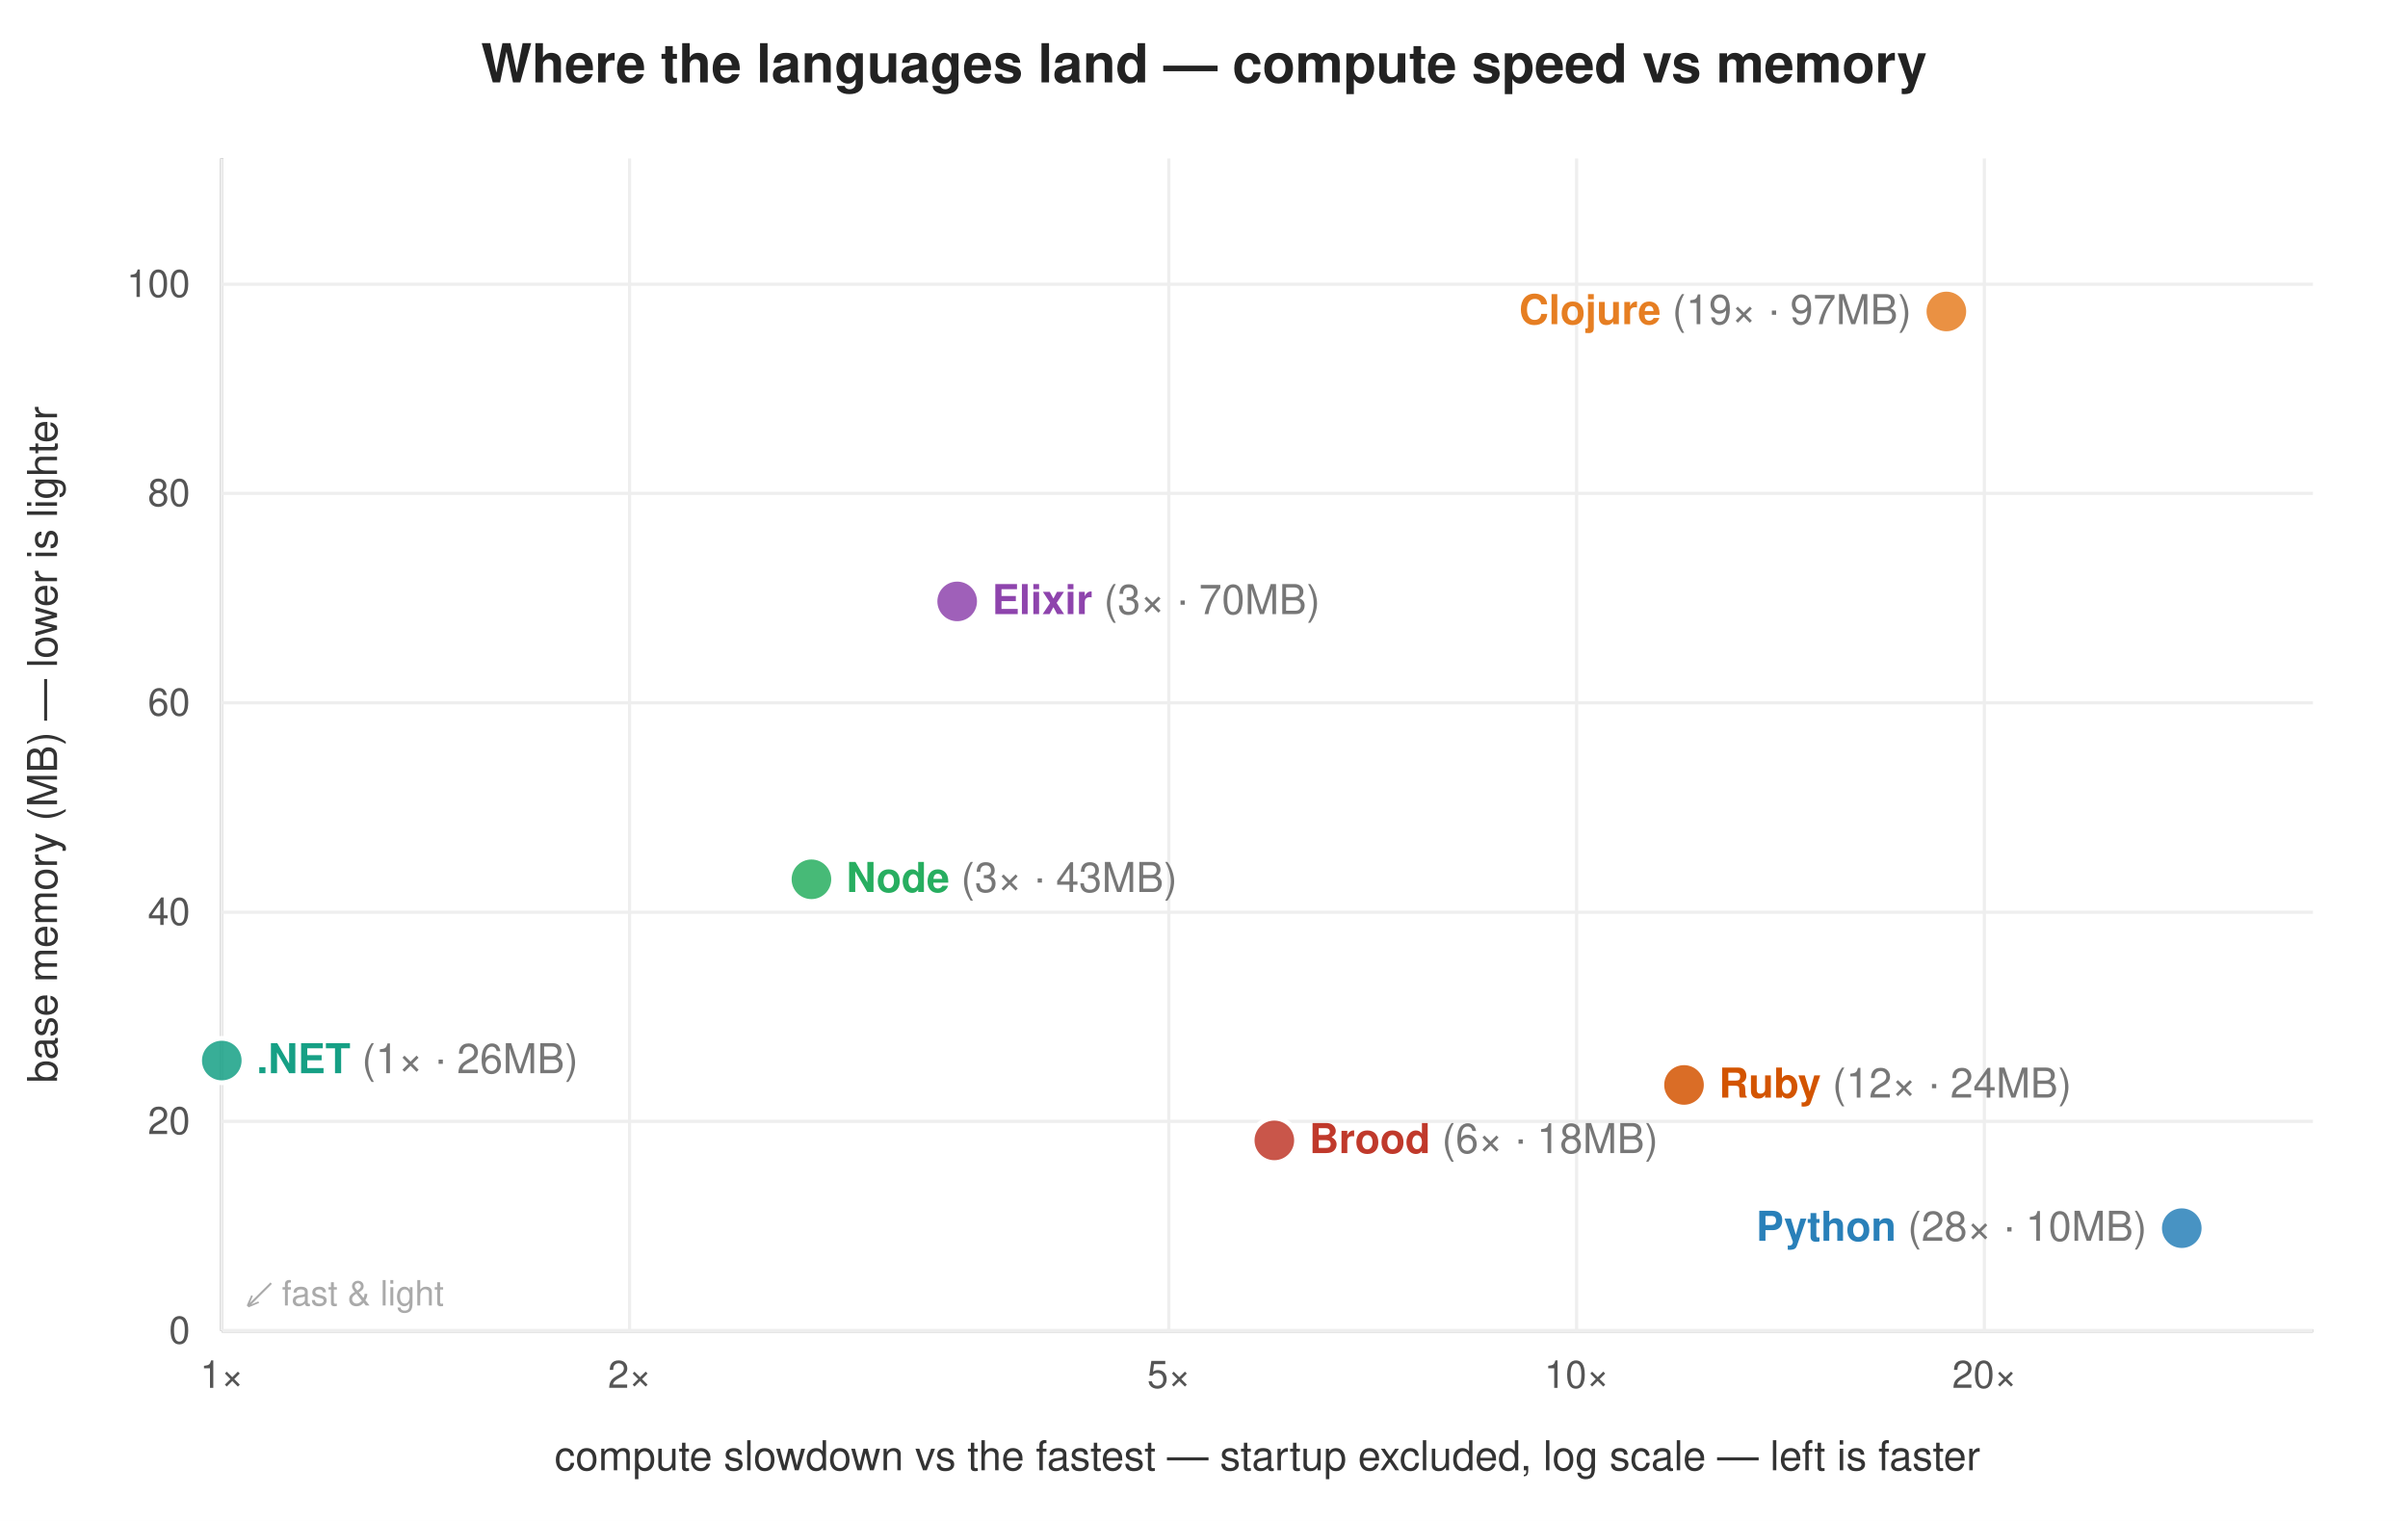
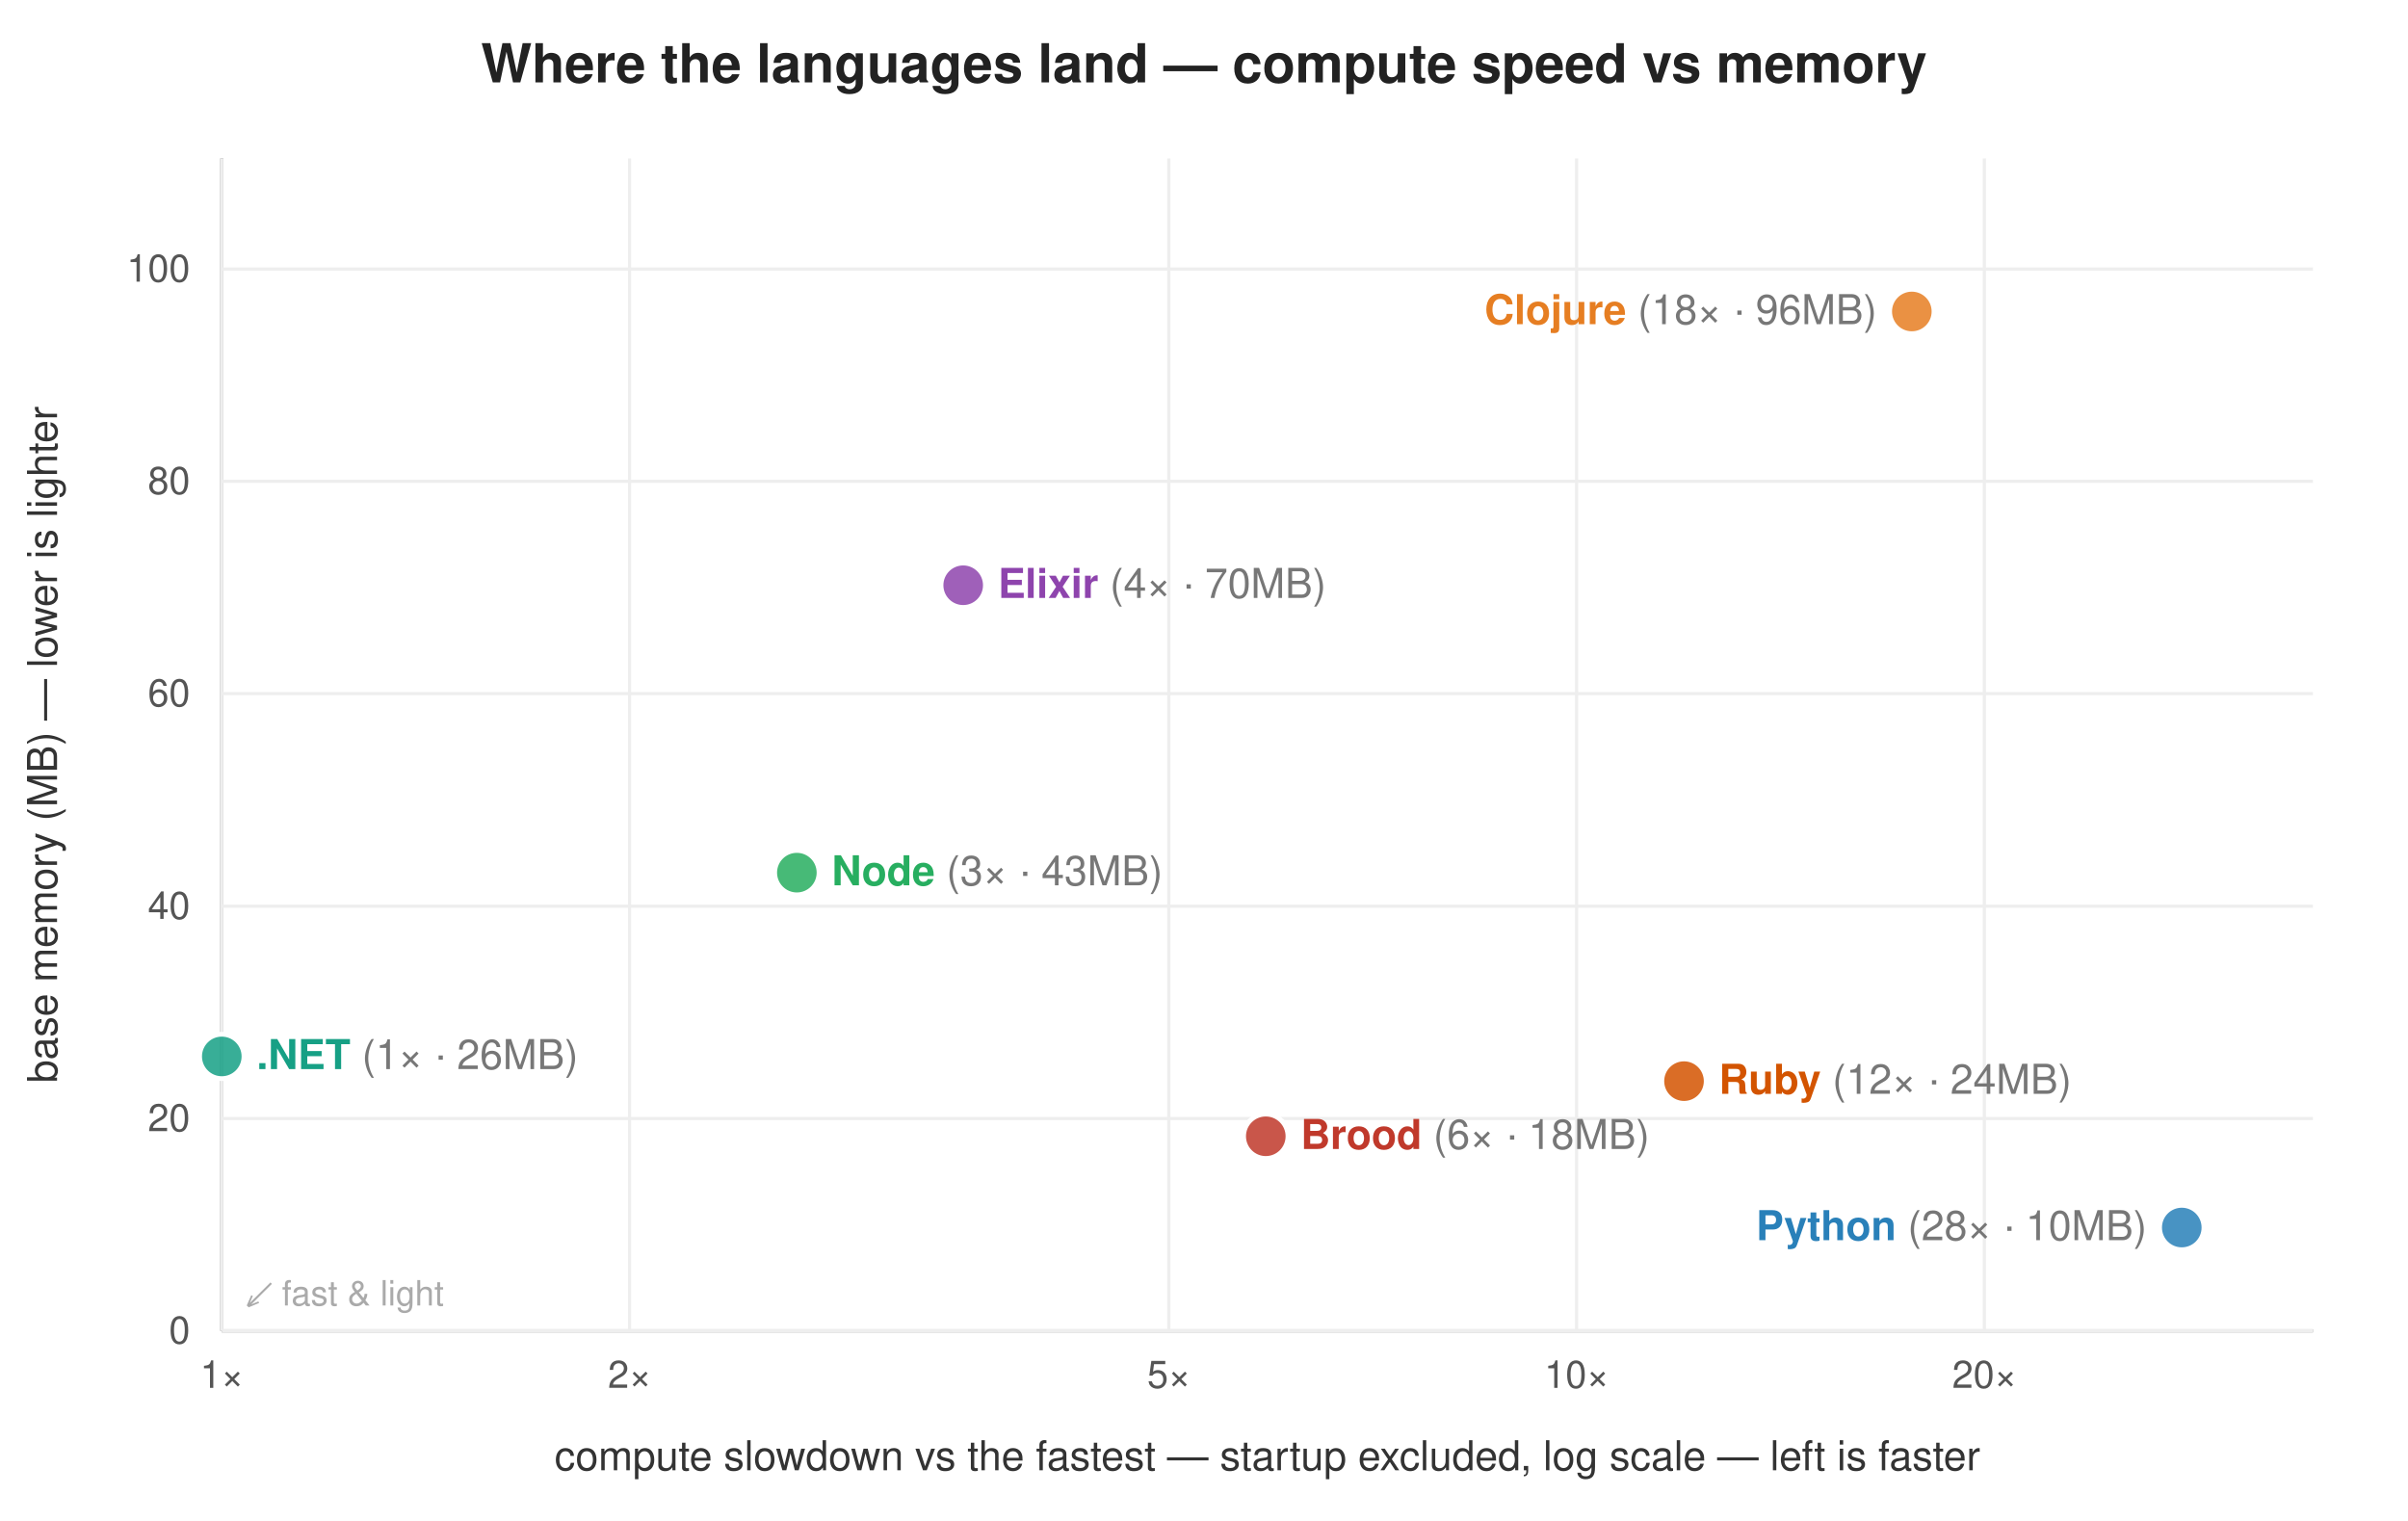
<svg xmlns="http://www.w3.org/2000/svg" width="760" height="480" viewBox="0 0 760 480" font-family="system-ui,Segoe UI,Helvetica,Arial,sans-serif">
  <rect width="760" height="480" fill="#ffffff" />
  <text x="380.0" y="26" text-anchor="middle" font-size="17" font-weight="700" fill="#222">Where the languages land — compute speed vs memory</text>
  <line x1="70" y1="420" x2="730" y2="420" stroke="#888" stroke-width="1" />
  <line x1="70" y1="50" x2="70" y2="420" stroke="#888" stroke-width="1" />
  <line x1="70.0" y1="50" x2="70.0" y2="420" stroke="#eee" stroke-width="1" />
  <text x="70.0" y="438" text-anchor="middle" font-size="12" fill="#555">1×</text>
  <line x1="198.7" y1="50" x2="198.7" y2="420" stroke="#eee" stroke-width="1" />
  <text x="198.7" y="438" text-anchor="middle" font-size="12" fill="#555">2×</text>
  <line x1="368.9" y1="50" x2="368.9" y2="420" stroke="#eee" stroke-width="1" />
  <text x="368.9" y="438" text-anchor="middle" font-size="12" fill="#555">5×</text>
  <line x1="497.6" y1="50" x2="497.6" y2="420" stroke="#eee" stroke-width="1" />
  <text x="497.6" y="438" text-anchor="middle" font-size="12" fill="#555">10×</text>
  <line x1="626.3" y1="50" x2="626.3" y2="420" stroke="#eee" stroke-width="1" />
  <text x="626.3" y="438" text-anchor="middle" font-size="12" fill="#555">20×</text>
  <line x1="70" y1="420.0" x2="730" y2="420.0" stroke="#eee" stroke-width="1" />
  <text x="60" y="424.0" text-anchor="end" font-size="12" fill="#555">0</text>
-   <line x1="70" y1="353.9" x2="730" y2="353.9" stroke="#eee" stroke-width="1" />
-   <text x="60" y="357.9" text-anchor="end" font-size="12" fill="#555">20</text>
-   <line x1="70" y1="287.9" x2="730" y2="287.9" stroke="#eee" stroke-width="1" />
-   <text x="60" y="291.9" text-anchor="end" font-size="12" fill="#555">40</text>
-   <line x1="70" y1="221.8" x2="730" y2="221.8" stroke="#eee" stroke-width="1" />
-   <text x="60" y="225.8" text-anchor="end" font-size="12" fill="#555">60</text>
-   <line x1="70" y1="155.7" x2="730" y2="155.7" stroke="#eee" stroke-width="1" />
-   <text x="60" y="159.7" text-anchor="end" font-size="12" fill="#555">80</text>
-   <line x1="70" y1="89.7" x2="730" y2="89.7" stroke="#eee" stroke-width="1" />
-   <text x="60" y="93.7" text-anchor="end" font-size="12" fill="#555">100</text>
+   <line x1="70" y1="353.0" x2="730" y2="353.0" stroke="#eee" stroke-width="1" />
+   <text x="60" y="357.0" text-anchor="end" font-size="12" fill="#555">20</text>
+   <line x1="70" y1="286.0" x2="730" y2="286.0" stroke="#eee" stroke-width="1" />
+   <text x="60" y="290.0" text-anchor="end" font-size="12" fill="#555">40</text>
+   <line x1="70" y1="218.9" x2="730" y2="218.9" stroke="#eee" stroke-width="1" />
+   <text x="60" y="222.9" text-anchor="end" font-size="12" fill="#555">60</text>
+   <line x1="70" y1="151.9" x2="730" y2="151.9" stroke="#eee" stroke-width="1" />
+   <text x="60" y="155.9" text-anchor="end" font-size="12" fill="#555">80</text>
+   <line x1="70" y1="84.9" x2="730" y2="84.9" stroke="#eee" stroke-width="1" />
+   <text x="60" y="88.9" text-anchor="end" font-size="12" fill="#555">100</text>
  <text x="400.0" y="464" text-anchor="middle" font-size="13" fill="#333">compute slowdown vs the fastest — startup excluded, log scale — left is faster</text>
  <text x="18" y="235.0" text-anchor="middle" font-size="13" fill="#333" transform="rotate(-90 18 235.0)">base memory (MB) — lower is lighter</text>
  <text x="78" y="412" font-size="11" fill="#aaa">↙ fast &amp; light</text>
-   <circle cx="688.6" cy="387.6" r="7" fill="#2980b9" fill-opacity="0.85" stroke="#fff" stroke-width="1.5" />
-   <text x="677.6" y="391.6" text-anchor="end" font-size="13" font-weight="600" fill="#2980b9">Python <tspan font-weight="400" fill="#777">(28× · 10MB)</tspan>
+   <circle cx="688.6" cy="387.4" r="7" fill="#2980b9" fill-opacity="0.85" stroke="#fff" stroke-width="1.5" />
+   <text x="677.6" y="391.4" text-anchor="end" font-size="13" font-weight="600" fill="#2980b9">Python <tspan font-weight="400" fill="#777">(28× · 10MB)</tspan>
  </text>
-   <circle cx="402.2" cy="359.9" r="7" fill="#c0392b" fill-opacity="0.85" stroke="#fff" stroke-width="1.5" />
-   <text x="413.2" y="363.9" text-anchor="start" font-size="13" font-weight="600" fill="#c0392b">Brood <tspan font-weight="400" fill="#777">(6× · 18MB)</tspan>
+   <circle cx="399.5" cy="358.6" r="7" fill="#c0392b" fill-opacity="0.85" stroke="#fff" stroke-width="1.5" />
+   <text x="410.5" y="362.6" text-anchor="start" font-size="13" font-weight="600" fill="#c0392b">Brood <tspan font-weight="400" fill="#777">(6× · 18MB)</tspan>
  </text>
-   <circle cx="531.5" cy="342.4" r="7" fill="#d35400" fill-opacity="0.85" stroke="#fff" stroke-width="1.5" />
-   <text x="542.5" y="346.4" text-anchor="start" font-size="13" font-weight="600" fill="#d35400">Ruby <tspan font-weight="400" fill="#777">(12× · 24MB)</tspan>
+   <circle cx="531.5" cy="341.2" r="7" fill="#d35400" fill-opacity="0.85" stroke="#fff" stroke-width="1.5" />
+   <text x="542.5" y="345.2" text-anchor="start" font-size="13" font-weight="600" fill="#d35400">Ruby <tspan font-weight="400" fill="#777">(12× · 24MB)</tspan>
  </text>
-   <circle cx="70.0" cy="334.7" r="7" fill="#16a085" fill-opacity="0.85" stroke="#fff" stroke-width="1.5" />
-   <text x="81.0" y="338.7" text-anchor="start" font-size="13" font-weight="600" fill="#16a085">.NET <tspan font-weight="400" fill="#777">(1× · 26MB)</tspan>
+   <circle cx="70.0" cy="333.4" r="7" fill="#16a085" fill-opacity="0.85" stroke="#fff" stroke-width="1.5" />
+   <text x="81.0" y="337.4" text-anchor="start" font-size="13" font-weight="600" fill="#16a085">.NET <tspan font-weight="400" fill="#777">(1× · 26MB)</tspan>
  </text>
-   <circle cx="256.1" cy="277.5" r="7" fill="#27ae60" fill-opacity="0.85" stroke="#fff" stroke-width="1.5" />
-   <text x="267.1" y="281.5" text-anchor="start" font-size="13" font-weight="600" fill="#27ae60">Node <tspan font-weight="400" fill="#777">(3× · 43MB)</tspan>
+   <circle cx="251.5" cy="275.4" r="7" fill="#27ae60" fill-opacity="0.85" stroke="#fff" stroke-width="1.5" />
+   <text x="262.5" y="279.4" text-anchor="start" font-size="13" font-weight="600" fill="#27ae60">Node <tspan font-weight="400" fill="#777">(3× · 43MB)</tspan>
  </text>
-   <circle cx="302.1" cy="189.8" r="7" fill="#8e44ad" fill-opacity="0.85" stroke="#fff" stroke-width="1.5" />
-   <text x="313.1" y="193.8" text-anchor="start" font-size="13" font-weight="600" fill="#8e44ad">Elixir <tspan font-weight="400" fill="#777">(3× · 70MB)</tspan>
+   <circle cx="304.0" cy="184.7" r="7" fill="#8e44ad" fill-opacity="0.85" stroke="#fff" stroke-width="1.5" />
+   <text x="315.0" y="188.7" text-anchor="start" font-size="13" font-weight="600" fill="#8e44ad">Elixir <tspan font-weight="400" fill="#777">(4× · 70MB)</tspan>
  </text>
-   <circle cx="614.3" cy="98.3" r="7" fill="#e67e22" fill-opacity="0.85" stroke="#fff" stroke-width="1.5" />
-   <text x="603.3" y="102.3" text-anchor="end" font-size="13" font-weight="600" fill="#e67e22">Clojure <tspan font-weight="400" fill="#777">(19× · 97MB)</tspan>
+   <circle cx="603.4" cy="98.3" r="7" fill="#e67e22" fill-opacity="0.85" stroke="#fff" stroke-width="1.5" />
+   <text x="592.4" y="102.3" text-anchor="end" font-size="13" font-weight="600" fill="#e67e22">Clojure <tspan font-weight="400" fill="#777">(18× · 96MB)</tspan>
  </text>
</svg>
